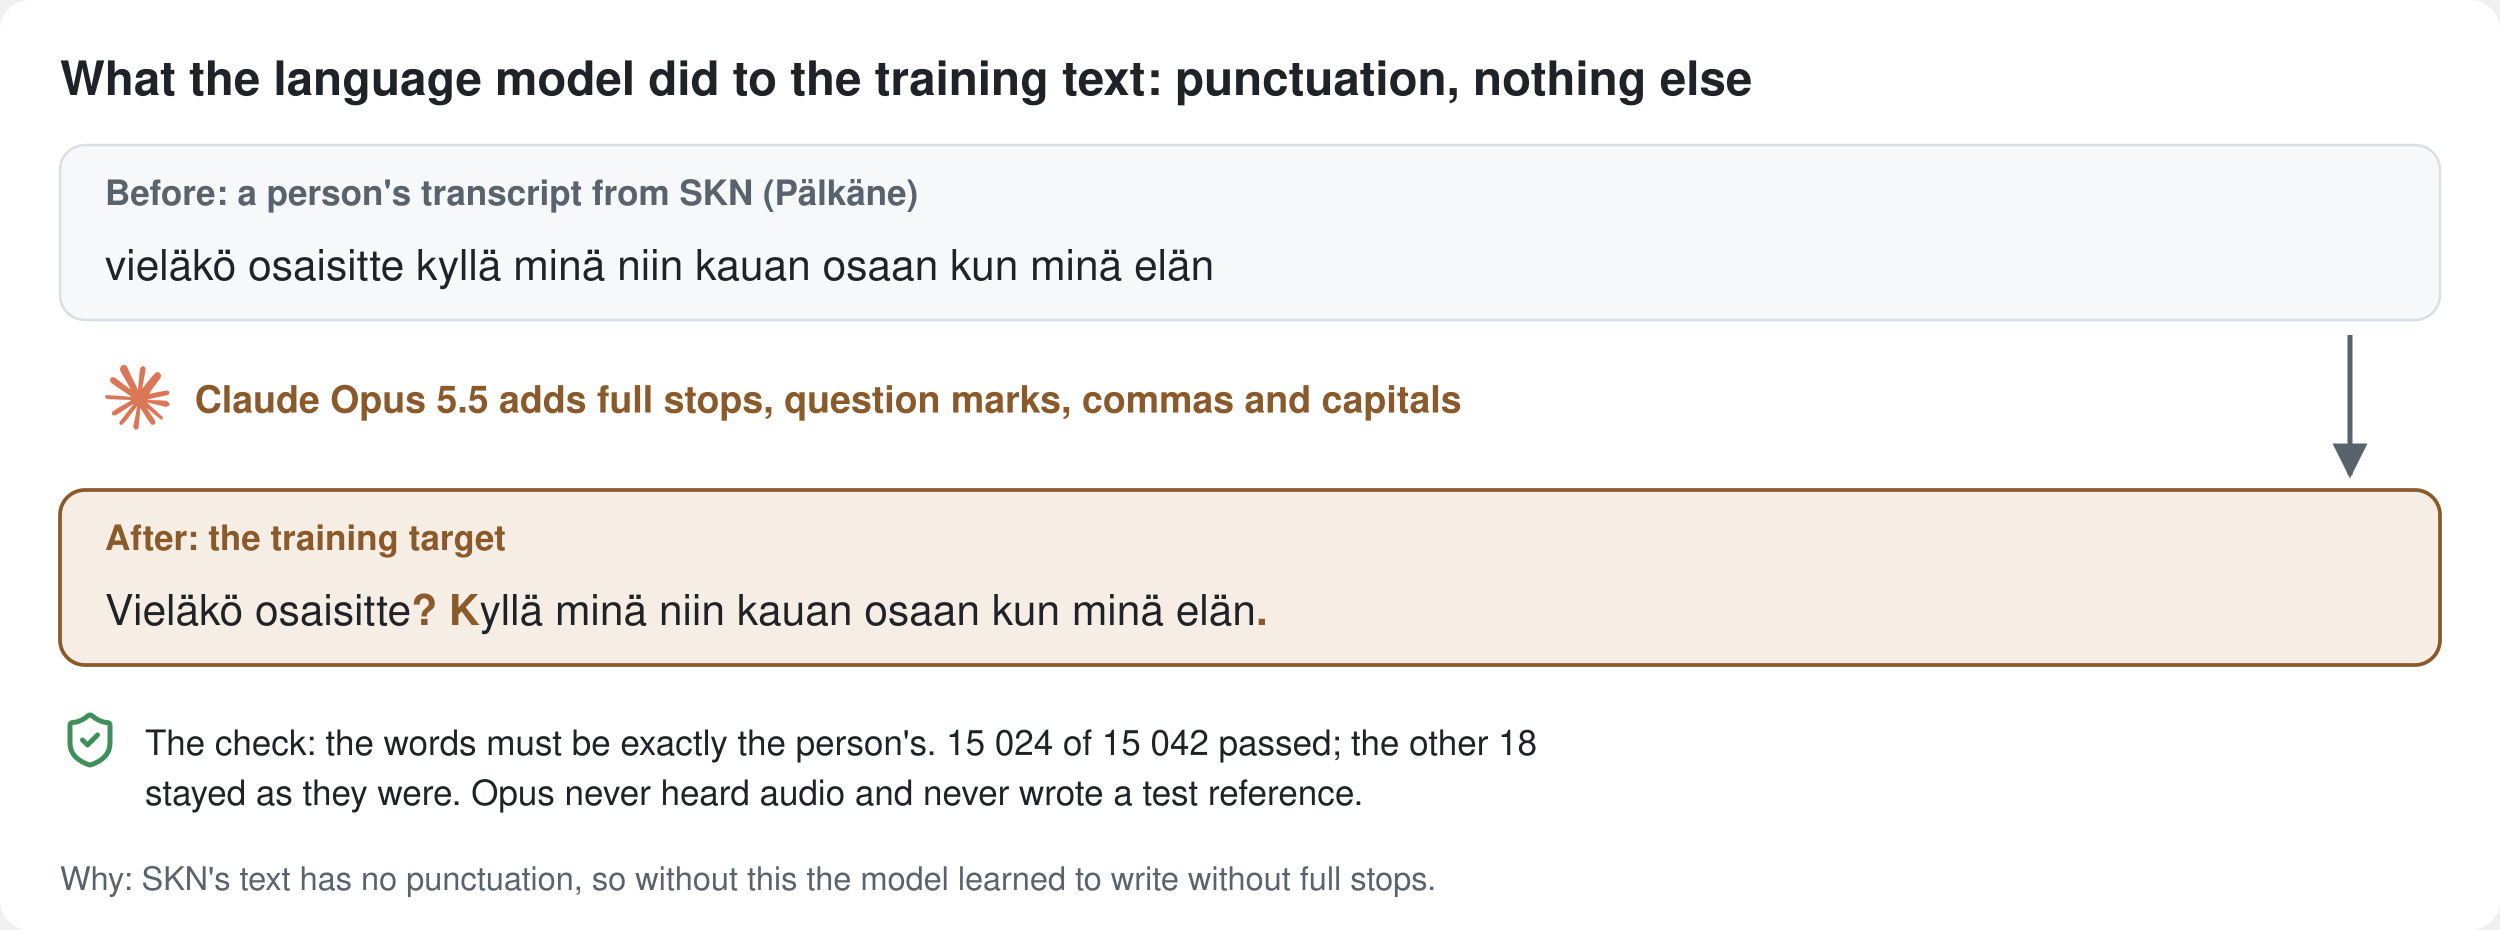
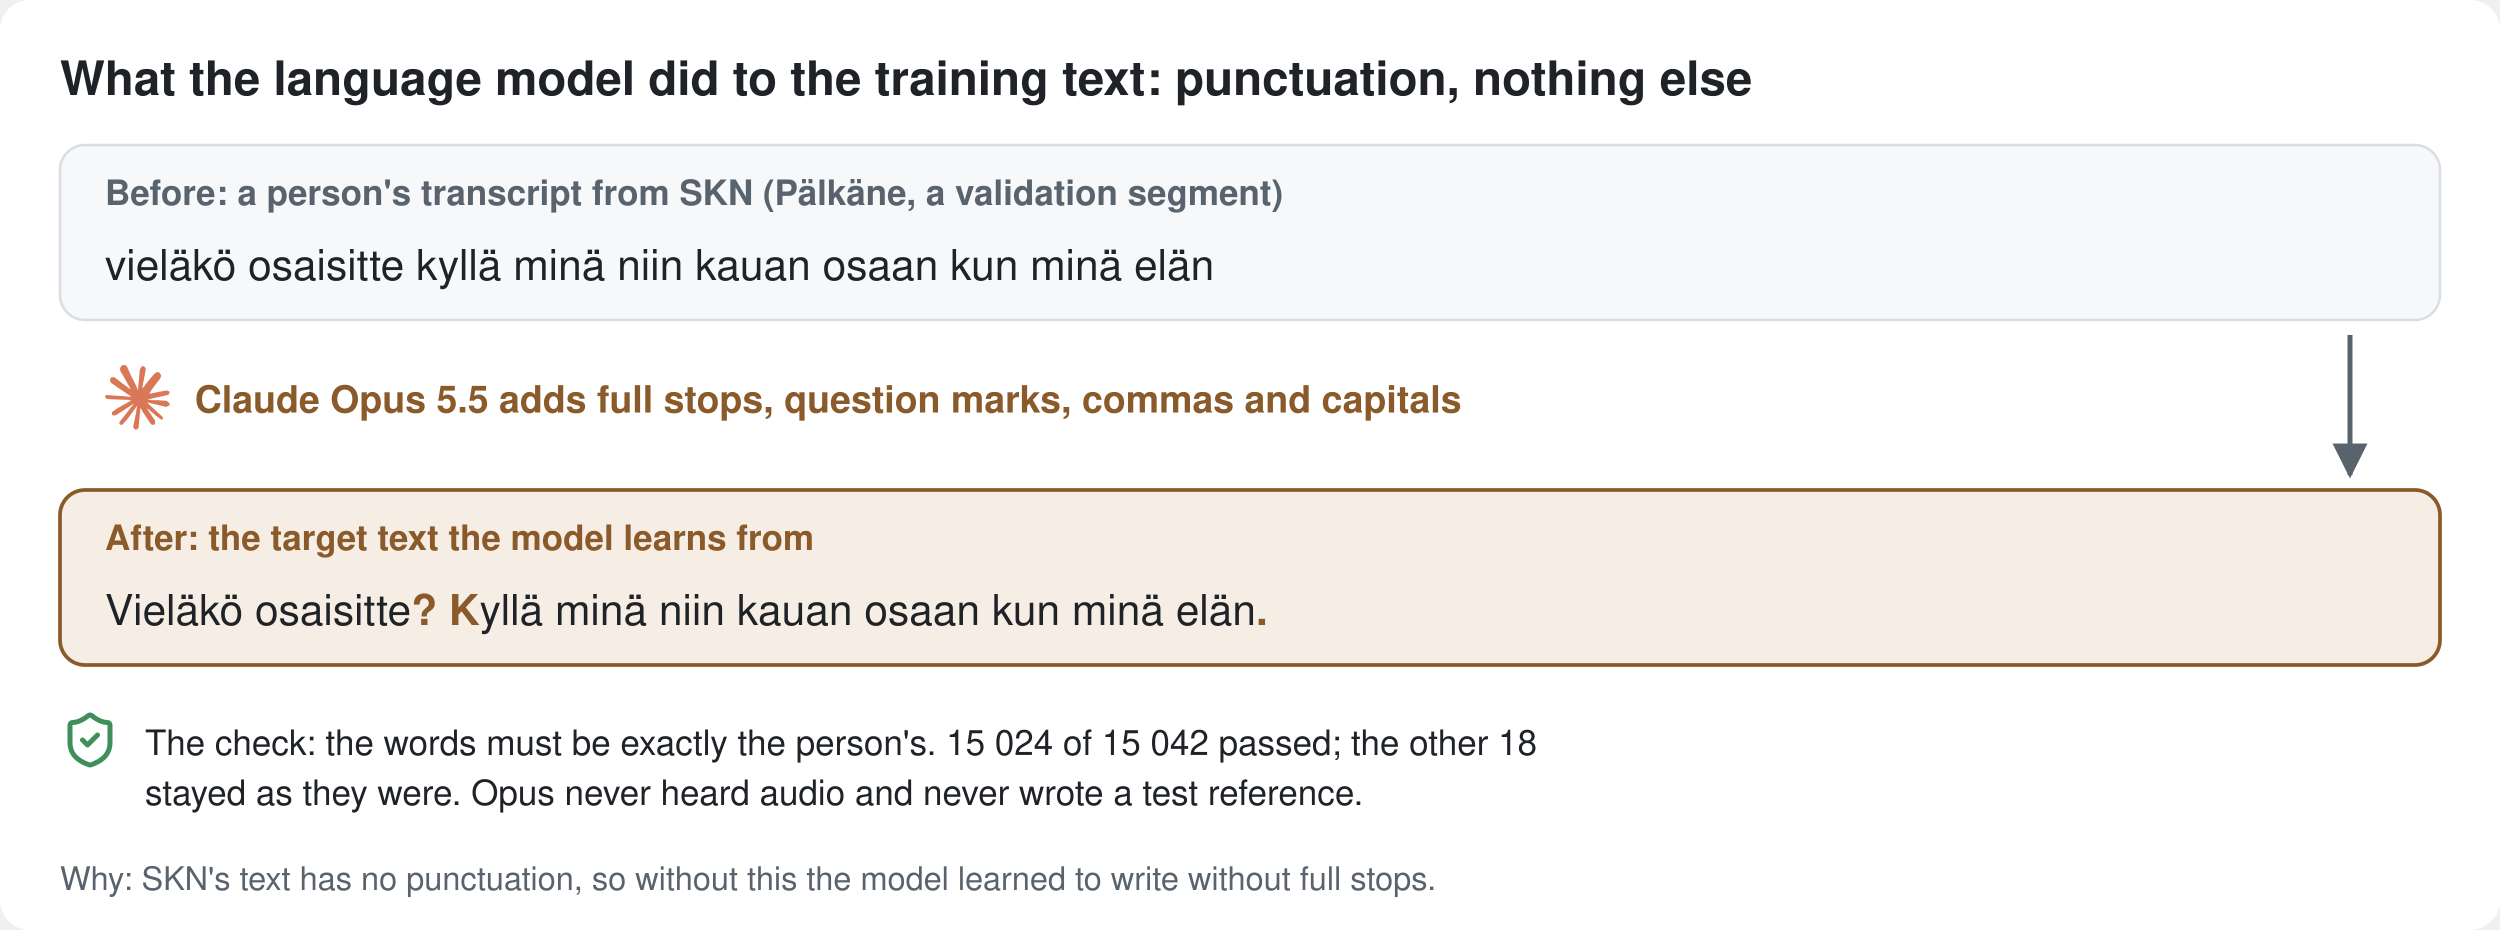
<svg xmlns="http://www.w3.org/2000/svg" viewBox="0 0 1000 372" width="1000" height="372" font-family="system-ui, -apple-system, Segoe UI, Helvetica, Arial, sans-serif" role="img" aria-label="Opus added only punctuation and capitals to the training text; the words had to stay the same">
  <rect width="1000" height="372" rx="12" fill="#ffffff" />
  <defs>
    <marker id="arrow" viewBox="0 0 10 10" refX="9" refY="5" markerWidth="7" markerHeight="7" orient="auto-start-reverse">
      <path d="M0 0 L10 5 L0 10 z" fill="#59636e" />
    </marker>
  </defs>
  <text x="24.0" y="38.0" font-size="19" font-weight="700" fill="#1f2328" text-anchor="start">What the language model did to the training text: punctuation, nothing else</text>
  <rect x="24" y="58" width="952" height="70" rx="10" fill="#f6f8fa" stroke="#d8dee4" />
-   <text x="42.0" y="82.0" font-size="14" font-weight="700" fill="#59636e" text-anchor="start">Before: a person's transcript from SKN (Pälkäne)</text>
+   <text x="42.0" y="82.0" font-size="14" font-weight="700" fill="#59636e" text-anchor="start">Before: a person's transcript from SKN (Pälkäne, a validation segment)</text>
  <text x="42.0" y="112.0" font-size="17" font-weight="400" fill="#1f2328" text-anchor="start">vieläkö osaisitte kyllä minä niin kauan osaan kun minä elän</text>
  <svg x="42.0" y="146.0" width="25.9" height="26.0" viewBox="0 0 256 257">
    <path fill="#D97757" d="m50.228 170.321 50.357-28.257.843-2.463-.843-1.361h-2.462l-8.426-.518-28.775-.778-24.952-1.037-24.175-1.296-6.092-1.297L0 125.796l.583-3.759 5.12-3.434 7.324.648 16.202 1.101 24.304 1.685 17.629 1.037 26.118 2.722h4.148l.583-1.685-1.426-1.037-1.101-1.037-25.147-17.045-27.22-18.017-14.258-10.37-7.713-5.25-3.888-4.925-1.685-10.758 7-7.713 9.397.649 2.398.648 9.527 7.323 20.35 15.75L94.817 91.9l3.889 3.24 1.555-1.102.195-.777-1.75-2.917-14.453-26.118-15.425-26.572-6.87-11.018-1.814-6.61c-.648-2.723-1.102-4.991-1.102-7.778l7.972-10.823L71.42 0 82.05 1.426l4.472 3.888 6.61 15.101 10.694 23.786 16.591 32.34 4.861 9.592 2.592 8.879.973 2.722h1.685v-1.556l1.36-18.211 2.528-22.36 2.463-28.776.843-8.1 4.018-9.722 7.971-5.25 6.222 2.981 5.12 7.324-.713 4.73-3.046 19.768-5.962 30.98-3.889 20.739h2.268l2.593-2.593 10.499-13.934 17.628-22.036 7.778-8.749 9.073-9.657 5.833-4.601h11.018l8.1 12.055-3.628 12.443-11.342 14.388-9.398 12.184-13.48 18.147-8.426 14.518.778 1.166 2.01-.194 30.46-6.481 16.462-2.982 19.637-3.37 8.88 4.148.971 4.213-3.5 8.62-20.998 5.184-24.628 4.926-36.682 8.685-.454.324.519.648 16.526 1.555 7.065.389h17.304l32.21 2.398 8.426 5.574 5.055 6.805-.843 5.184-12.962 6.611-17.498-4.148-40.83-9.721-14-3.5h-1.944v1.167l11.666 11.406 21.387 19.314 26.767 24.887 1.36 6.157-3.434 4.86-3.63-.518-23.526-17.693-9.073-7.972-20.545-17.304h-1.36v1.814l4.73 6.935 25.017 37.59 1.296 11.536-1.814 3.76-6.481 2.268-7.13-1.297-14.647-20.544-15.1-23.138-12.185-20.739-1.49.843-7.194 77.448-3.37 3.953-7.778 2.981-6.48-4.925-3.436-7.972 3.435-15.749 4.148-20.544 3.37-16.333 3.046-20.285 1.815-6.74-.13-.454-1.49.194-15.295 20.999-23.267 31.433-18.406 19.702-4.407 1.75-7.648-3.954.713-7.064 4.277-6.286 25.47-32.405 15.36-20.092 9.917-11.6-.065-1.686h-.583L44.07 198.125l-12.055 1.555-5.185-4.86.648-7.972 2.463-2.593 20.35-13.999-.064.065Z" />
  </svg>
  <text x="77.9" y="165.0" font-size="15" font-weight="700" fill="#8a5a2b" text-anchor="start">Claude Opus 5.5 adds full stops, question marks, commas and capitals</text>
  <line x1="940.0" y1="134.0" x2="940.0" y2="190.0" stroke="#59636e" stroke-width="2" marker-end="url(#arrow)" />
  <rect x="24" y="196" width="952" height="70" rx="10" fill="#f6eee4" stroke="#8a5a2b" stroke-width="1.5" />
-   <text x="42.0" y="220.0" font-size="14" font-weight="700" fill="#8a5a2b" text-anchor="start">After: the training target</text>
+   <text x="42.0" y="220.0" font-size="14" font-weight="700" fill="#8a5a2b" text-anchor="start">After: the target text the model learns from</text>
  <text x="42.0" y="250.0" font-size="17" fill="#1f2328">Vieläkö osaisitte<tspan font-weight="700" fill="#8a5a2b">?</tspan>
    <tspan font-weight="700" fill="#8a5a2b">K</tspan>yllä minä niin kauan osaan kun minä elän<tspan font-weight="700" fill="#8a5a2b">.</tspan>
  </text>
  <g transform="translate(24.0 284.0) scale(1.000)" fill="none" stroke="#3f8f5b" stroke-width="2" stroke-linecap="round" stroke-linejoin="round">
    <path d="M20 13c0 5-3.5 7.5-7.66 8.95a1 1 0 0 1-.67-.01C7.5 20.5 4 18 4 13V6a1 1 0 0 1 1-1c2 0 4.5-1.2 6.24-2.72a1.17 1.17 0 0 1 1.52 0C14.51 3.81 17 5 19 5a1 1 0 0 1 1 1z" />
    <path d="m9 12l2 2l4-4" />
  </g>
  <text x="58.0" y="302.0" font-size="14" font-weight="400" fill="#1f2328" text-anchor="start">The check: the words must be exactly the person's. 15 024 of 15 042 passed; the other 18</text>
  <text x="58.0" y="322.0" font-size="14" font-weight="400" fill="#1f2328" text-anchor="start">stayed as they were. Opus never heard audio and never wrote a test reference.</text>
  <text x="24.0" y="356.0" font-size="13" font-weight="400" fill="#59636e" text-anchor="start">Why: SKN's text has no punctuation, so without this the model learned to write without full stops.</text>
</svg>
